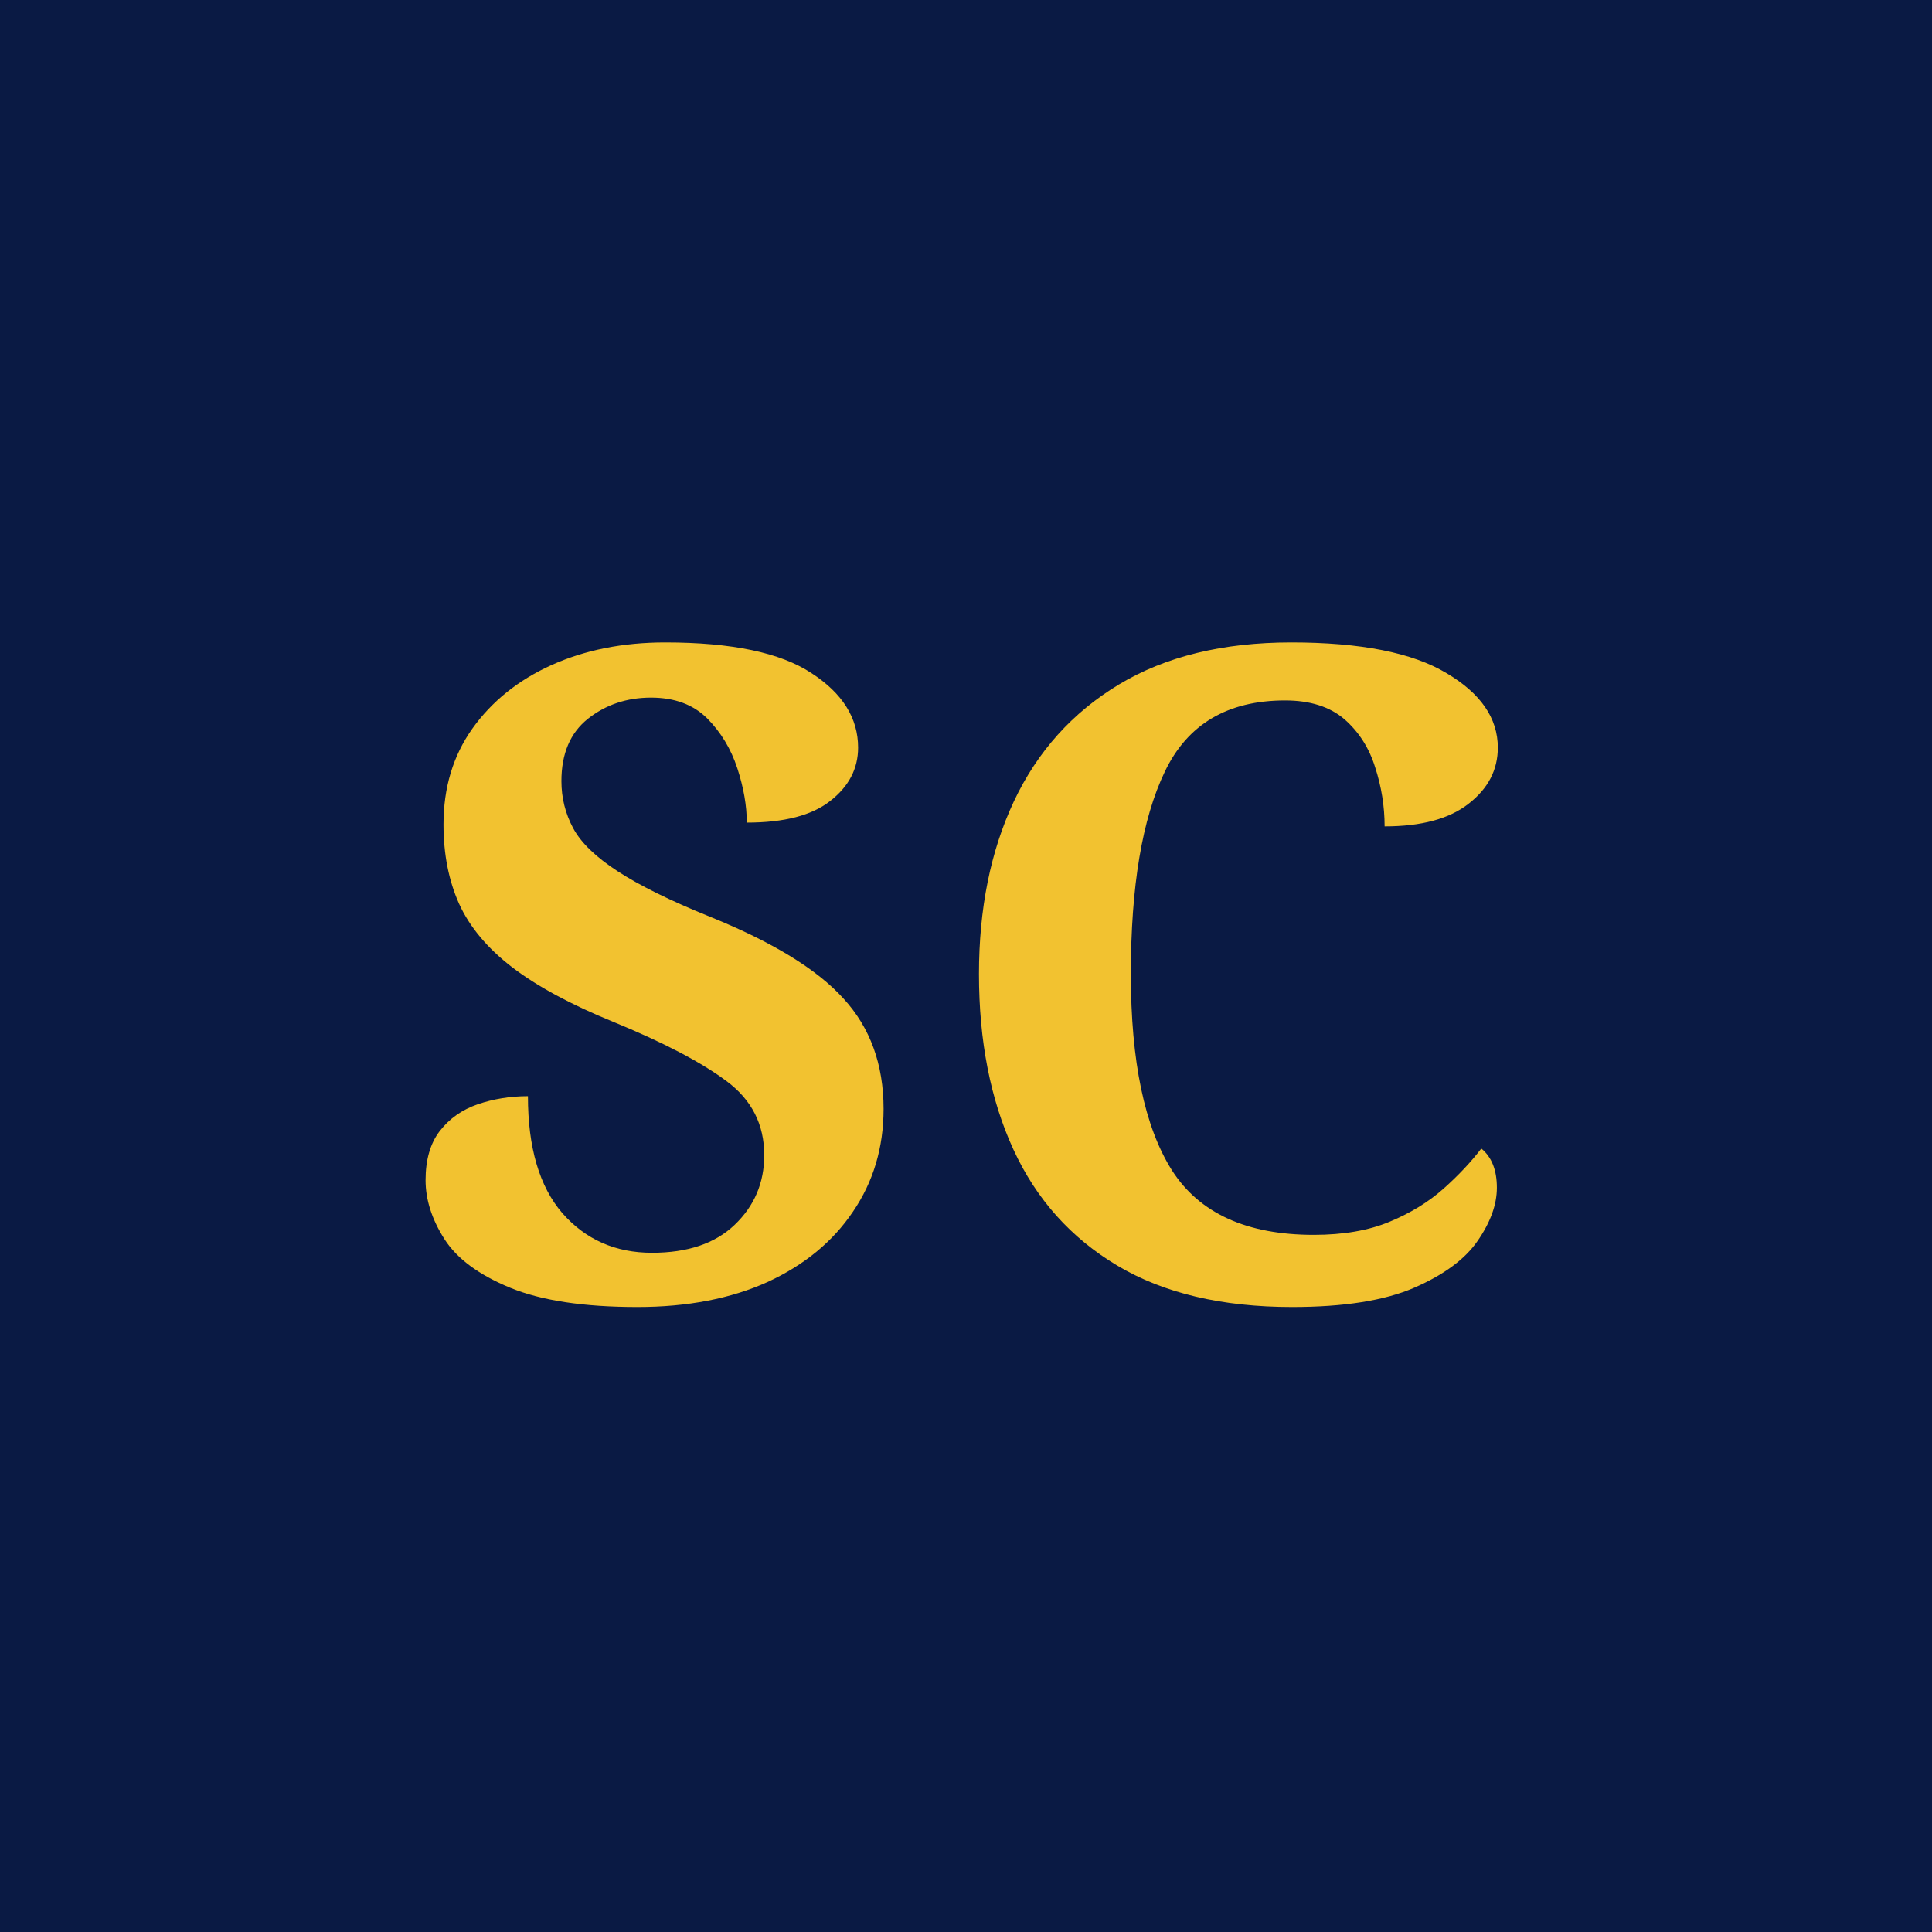
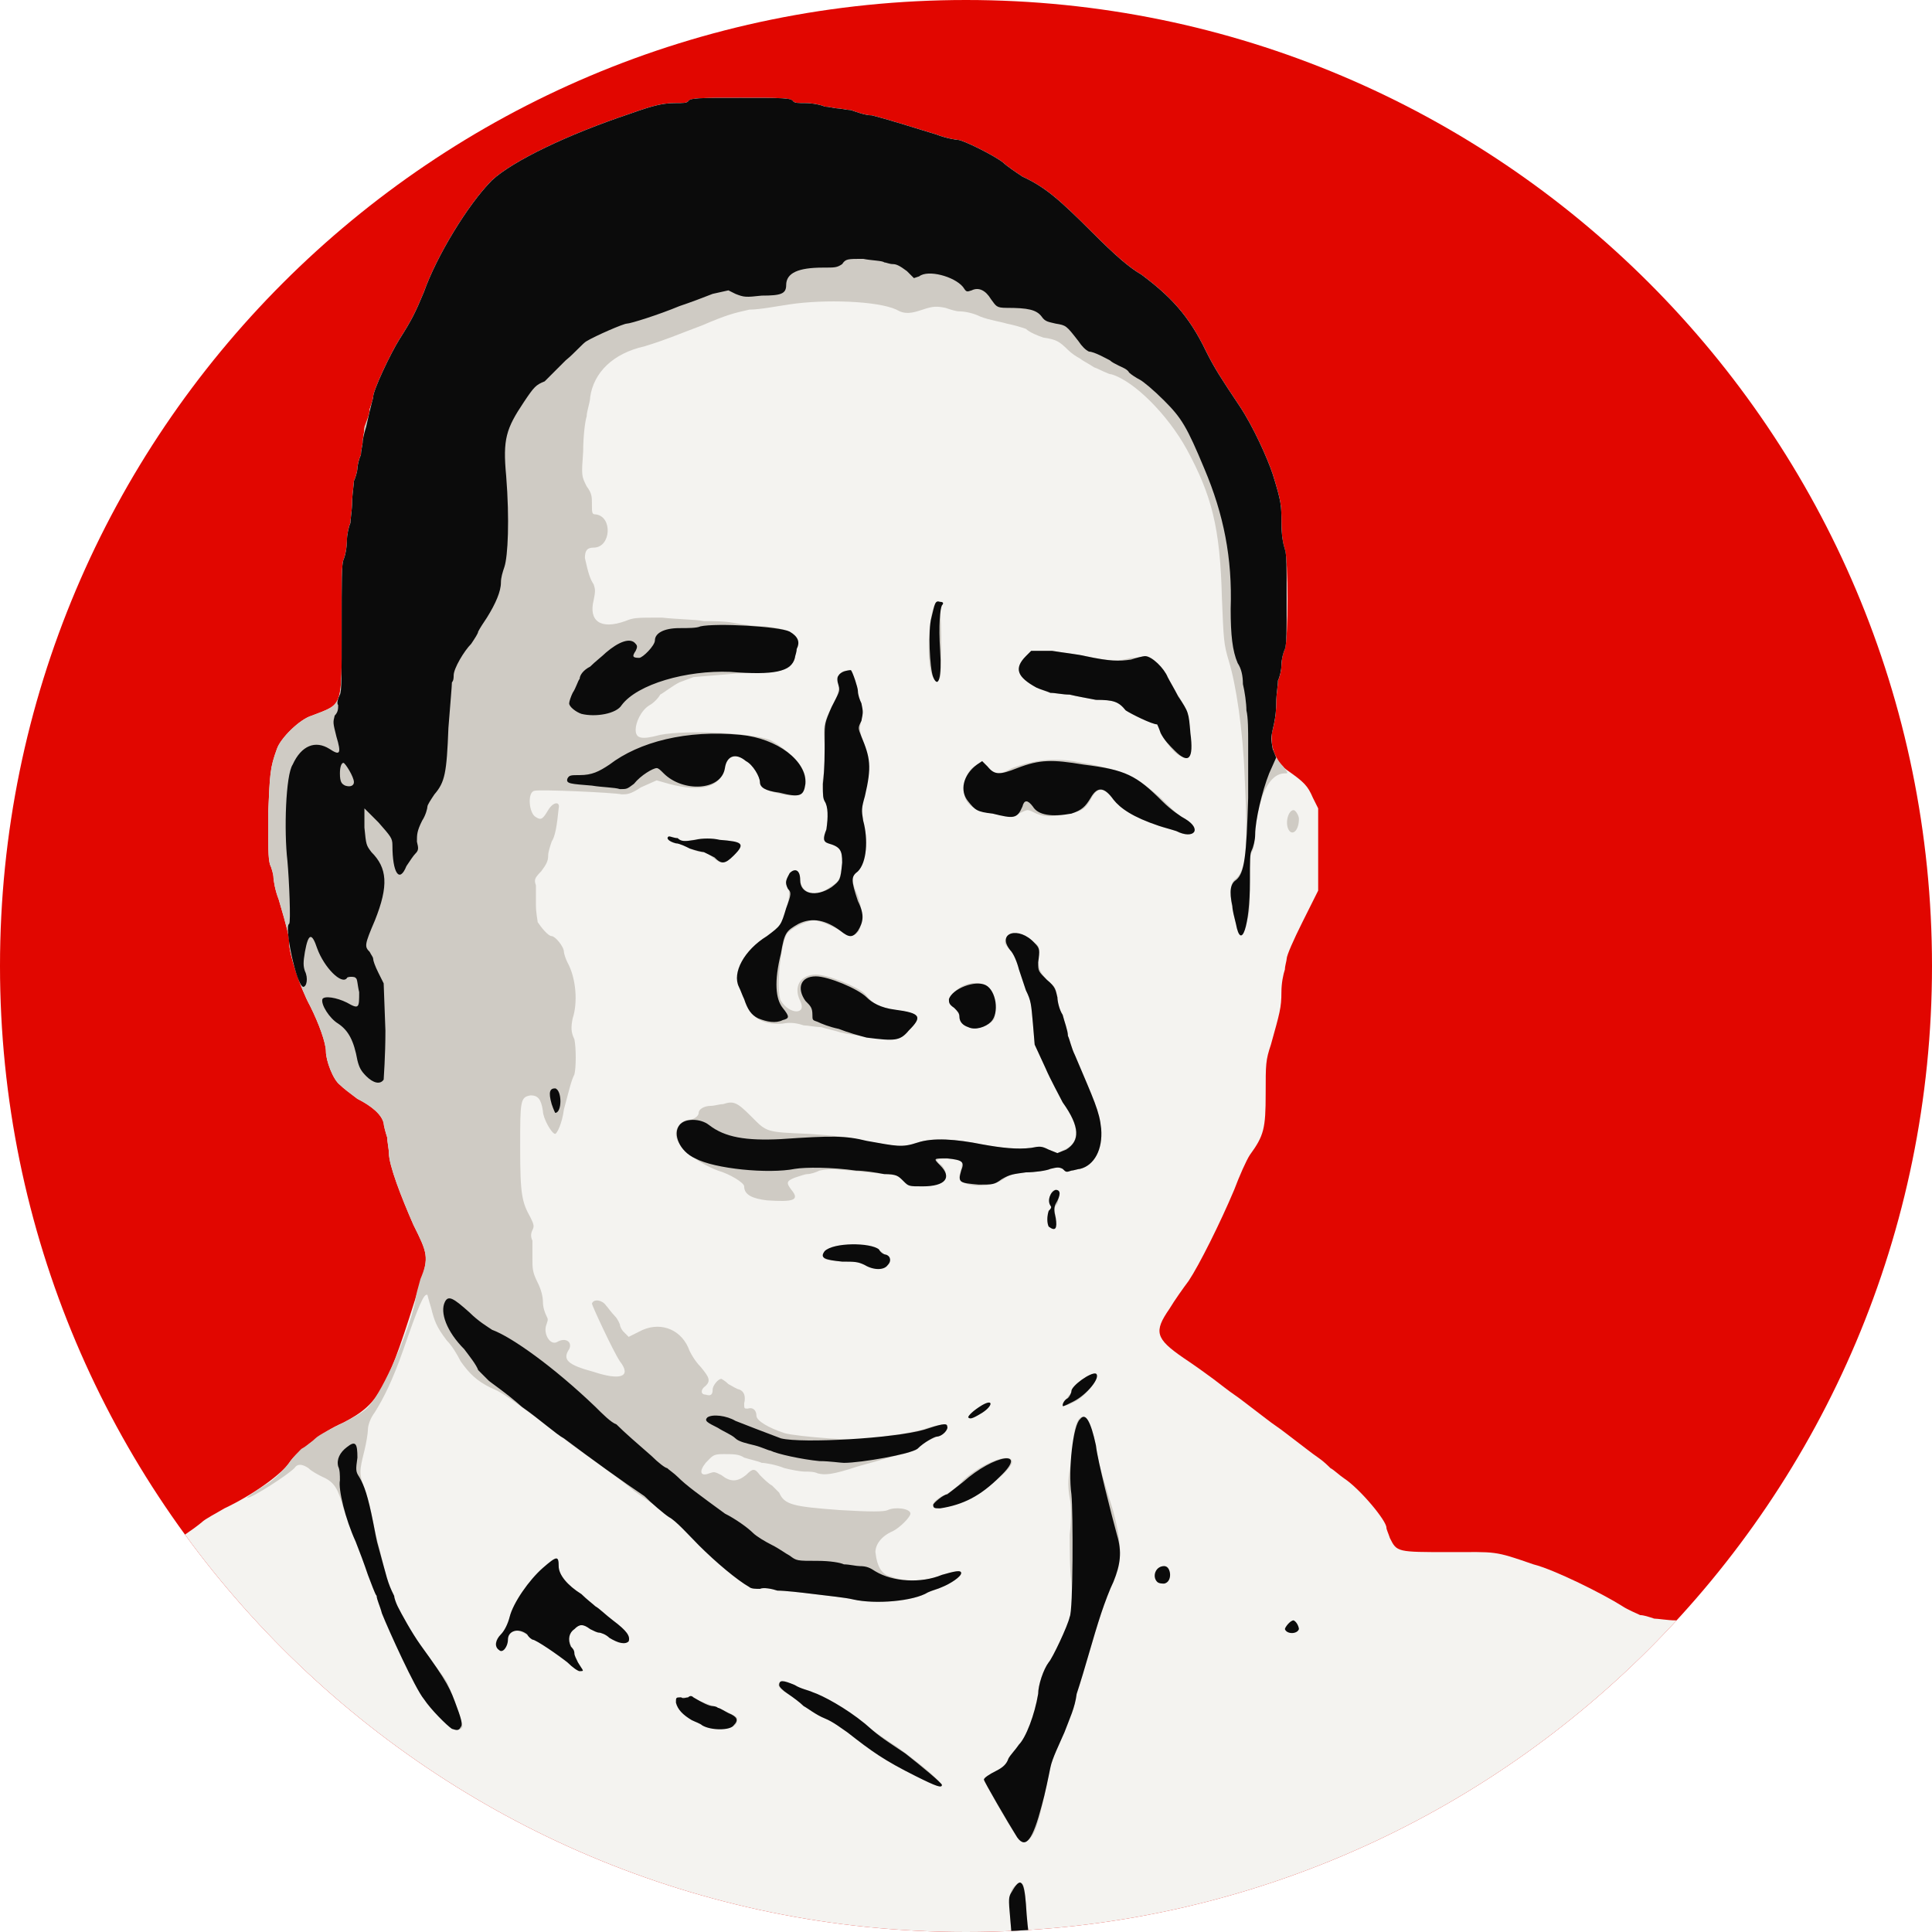
- <svg xmlns="http://www.w3.org/2000/svg" viewBox="0 0 64 64">
-   <rect width="64" height="64" fill="#0A1A44" />
-   <text x="32" y="43" font-family="Georgia, serif" font-size="30" font-weight="700" fill="#F2C230" text-anchor="middle">SC</text>
+ <svg xmlns="http://www.w3.org/2000/svg" viewBox="0 0 100 100" width="64" height="64">
+   <defs>
+     <clipPath id="c">
+       <circle cx="50" cy="50" r="50" />
+     </clipPath>
+   </defs>
+   <g clip-path="url(#c)">
+     <rect width="100" height="100" fill="#E10600" />
+     <svg x="6" y="5" width="100" height="111" viewBox="0 0 1104 1224">
+       <path d="M0,1032L0,840L7,838C19,834 38,823 49,814C51,812 57,809 62,806C79,798 95,786 99,780C101,777 104,774 107,772C109,770 113,767 115,766C117,764 123,760 130,757C151,746 155,738 174,677C179,662 178,660 170,644C163,628 156,610 156,603C156,601 155,596 155,594C154,591 153,587 153,586C152,581 146,576 138,572C134,569 130,566 128,564C124,561 120,550 120,545C120,540 116,529 111,519C105,508 99,489 99,483C99,479 98,475 93,458C91,453 90,447 90,445C90,444 89,440 88,438C87,434 87,429 87,409C88,386 88,383 92,372C94,366 105,355 112,353C130,346 129,349 129,303C129,275 129,267 130,264C131,262 132,257 132,254C132,250 133,245 134,243C134,241 135,235 135,231C135,227 136,221 136,219C137,217 138,213 138,212C138,210 139,206 140,204C140,202 141,198 141,197C141,195 142,191 142,189C143,186 145,181 145,178C146,175 147,172 147,171C147,167 157,146 162,138C169,127 171,123 176,111C183,91 201,61 215,47C227,36 258,21 294,9C308,4 313,3 320,3C324,3 326,3 327,2C329,0 333,0 357,0C381,0 385,0 387,2C388,3 390,3 394,3C398,3 403,4 405,5C407,5 411,6 412,6C414,6 418,7 420,7C423,8 428,10 432,10C440,12 456,17 469,21C474,23 480,24 481,24C484,24 502,33 507,37C509,39 515,43 518,45C531,51 539,58 558,77C571,90 579,97 586,101C602,113 613,124 623,145C628,155 632,161 642,176C650,188 658,206 661,215C666,231 666,233 666,243C666,250 667,255 668,258C670,264 670,309 668,315C667,317 666,321 666,324C666,327 665,331 664,333C664,336 663,341 663,346C663,352 662,357 661,361C659,369 662,379 669,384C679,391 681,393 684,400L687,406L687,429L687,453L678,471C673,481 669,490 669,492C669,493 668,496 668,498C667,501 666,506 666,511C666,520 665,523 660,541C657,550 657,552 657,569C657,589 656,593 648,604C646,607 642,616 639,624C631,643 619,667 613,676C610,680 605,687 602,692C593,705 594,709 610,720C616,724 623,729 627,732C631,735 636,739 639,741C642,743 647,747 651,750C655,753 660,757 663,759C666,761 671,765 675,768C679,771 684,775 687,777C690,779 693,782 694,783C696,784 699,787 702,789C711,795 726,813 726,817C726,818 727,820 728,823C732,831 732,831 762,831C789,831 787,830 810,838C822,841 850,855 861,862C864,864 869,866 871,867C873,867 876,868 879,869C881,869 887,870 891,870C897,870 901,871 907,873C914,875 918,876 924,876C932,876 933,876 942,880C947,883 954,886 956,886C959,888 962,890 964,892C971,901 976,905 981,909C984,911 987,914 988,915C990,916 993,919 996,921C999,923 1002,926 1004,927C1005,928 1008,931 1010,932C1012,934 1017,938 1020,941C1024,944 1029,948 1033,951C1038,954 1041,957 1044,962C1047,966 1052,972 1056,976C1059,980 1064,986 1066,988C1067,990 1070,994 1073,996C1075,998 1078,1002 1080,1005C1082,1008 1086,1012 1088,1013C1090,1014 1094,1018 1097,1020C1100,1023 1102,1025 1103,1025C1104,1025 1104,1060 1104,1124L1104,1224L552,1224L0,1224L0,1032Z" fill="#F4F3F0" />
+       <path d="M560,1215C558,1210 556,1203 554,1198C553,1193 548,1178 543,1163C538,1148 533,1135 533,1133C531,1124 519,1096 515,1088C508,1074 506,1066 510,1057C512,1052 512,1051 511,1040C510,1027 511,1023 515,1021C519,1019 519,1021 520,1032C521,1049 523,1061 526,1068C527,1071 528,1077 529,1080C529,1087 534,1108 536,1111C537,1112 539,1119 540,1126C542,1133 545,1142 546,1145C554,1167 559,1184 561,1190C561,1194 564,1203 565,1209C569,1224 569,1224 565,1224C563,1224 562,1223 560,1215ZM150,1183C149,1183 148,1178 148,1173C145,1158 143,1149 139,1139C138,1133 135,1126 134,1123C134,1119 132,1115 131,1112C130,1110 129,1107 129,1105C129,1104 127,1099 125,1094C123,1090 120,1084 119,1082C119,1079 116,1073 114,1069C112,1065 108,1059 106,1056C105,1052 102,1047 99,1043C97,1039 94,1034 93,1031C91,1028 89,1024 88,1023C87,1021 85,1018 83,1014C80,1008 75,1001 58,980C48,967 44,963 26,948C14,937 10,932 12,929C14,927 20,929 32,938C50,949 61,962 72,982C75,988 79,994 80,997C82,999 84,1002 85,1004C89,1011 103,1034 107,1039C112,1049 122,1068 125,1080C130,1094 132,1099 134,1103C135,1105 136,1107 136,1108C136,1109 137,1112 139,1115C141,1119 143,1124 143,1128C144,1131 145,1136 146,1138C147,1141 149,1146 149,1150C150,1155 152,1162 153,1165C155,1174 153,1188 150,1183ZM44,1017C42,1015 40,1014 40,1013C40,1013 38,1010 35,1006C29,1000 26,993 28,991C30,988 50,1013 49,1018C49,1020 48,1020 44,1017ZM517,996C515,996 496,962 496,961C496,960 499,958 503,956C507,954 509,952 510,949C511,947 514,944 516,941C520,937 525,924 527,912C527,907 530,898 533,894C536,890 545,871 546,866C547,863 547,858 546,848C545,841 545,829 545,821C546,813 546,804 545,800C544,794 544,790 545,784C546,779 547,772 547,767C549,748 556,750 560,770C561,779 563,785 570,808C575,827 575,837 570,848C568,852 565,860 563,866C561,872 558,882 556,889C554,896 551,906 549,912C548,920 545,926 542,934C536,946 535,948 531,968C527,987 525,992 522,995C520,997 519,997 517,996ZM466,963C462,961 449,955 441,950C437,948 425,939 418,934C415,932 410,928 405,926C400,924 395,920 393,919C391,917 387,914 384,912C375,907 378,903 388,907C391,909 396,910 398,911C404,913 417,920 428,930C433,933 441,939 446,942C468,958 478,968 466,963ZM186,926C182,923 178,918 176,915C171,909 156,876 152,866C151,862 149,858 149,856C148,855 146,849 144,844C142,838 139,830 137,825C135,820 132,812 130,806C127,795 125,791 118,788C116,787 112,785 110,783C107,781 104,780 102,783C98,787 78,800 75,800C74,800 80,796 88,791C93,787 96,784 99,780C101,777 105,773 106,772C108,771 112,768 114,766C116,764 124,760 130,757C138,753 143,750 145,747C153,738 167,706 171,688C171,685 173,679 174,675C179,663 178,660 170,644C163,628 156,610 156,603C156,601 155,596 155,594C154,591 153,587 153,586C152,581 146,576 138,572C134,569 130,566 128,564C124,561 120,550 120,545C120,540 116,529 111,519C105,508 99,489 99,483C99,479 98,475 93,458C91,453 90,447 90,445C90,444 89,440 88,438C87,434 87,429 87,409C88,386 88,383 92,372C94,366 105,355 112,353C130,346 129,349 129,303C129,275 129,267 130,264C131,262 132,257 132,253C132,250 133,245 134,243C134,241 135,235 135,231C135,227 136,221 136,219C137,217 138,213 138,212C138,210 139,206 140,204C140,202 141,198 141,197C141,195 142,191 142,188C143,185 145,181 145,178C146,175 147,172 147,171C147,167 157,146 162,138C169,127 171,123 176,111C183,91 201,61 215,47C227,36 258,21 294,9C308,4 313,3 320,3C324,3 326,3 327,2C328,0 333,0 357,0C381,0 386,0 387,2C388,3 390,3 394,3C398,3 403,4 405,5C407,5 411,6 412,6C414,6 418,7 420,7C423,8 428,10 432,10C440,12 456,17 469,21C474,23 480,24 481,24C484,24 502,33 507,37C509,39 515,43 518,45C531,51 539,58 558,77C571,90 579,97 586,101C602,113 613,124 623,145C628,155 632,161 642,176C650,188 658,206 661,215C666,231 666,233 666,243C666,250 667,255 667,258C669,261 669,268 669,287C669,305 669,312 667,315C667,317 666,321 666,324C666,327 665,331 664,333C664,336 663,341 663,346C663,352 662,357 661,361C659,367 661,376 667,382C670,386 670,386 668,386C659,386 653,399 651,419C651,425 650,430 649,431C648,432 648,436 648,448C648,462 648,466 646,471C644,478 642,479 641,475C636,459 636,450 639,447C646,442 647,430 645,388C644,361 640,335 636,322C633,312 633,310 632,286C631,245 626,227 612,201C601,181 582,162 569,158C567,158 562,155 559,154C556,152 552,150 551,149C549,148 546,146 544,144C539,139 537,138 530,137C527,136 522,134 520,132C517,131 514,130 509,129C506,128 499,127 494,125C490,123 485,122 482,122C480,122 477,121 474,120C469,119 467,119 461,121C455,123 451,124 446,121C435,116 405,115 385,118C378,119 368,121 362,121C353,123 349,124 335,130C319,136 315,138 302,142C284,146 273,157 271,171C271,174 269,179 269,182C268,185 267,194 267,202C266,216 266,216 269,222C272,226 272,228 272,232C272,237 272,238 274,238C284,239 283,257 273,257C269,257 268,259 268,263C270,272 271,275 273,278C274,281 274,282 273,287C270,299 277,304 291,299C296,297 297,297 312,297C321,298 331,298 336,299C341,299 348,299 353,300C358,301 366,302 371,302C388,304 392,307 388,318C385,328 387,327 354,329L330,331L322,334C318,336 313,340 311,341C310,343 307,346 305,347C300,350 297,357 297,361C297,366 300,367 311,364C327,361 364,363 374,367C385,373 394,383 394,389C394,398 391,400 381,398C372,396 369,395 368,390C364,377 351,371 348,382C346,394 335,397 316,392L309,390L300,394C294,398 292,398 289,398C285,397 241,395 239,396C235,397 236,409 240,411C243,413 244,412 247,407C250,402 254,402 253,406C252,416 251,422 249,425C248,428 247,431 247,433C247,436 246,438 243,442C239,446 239,447 240,450C240,452 240,457 240,461C240,466 241,470 241,471C243,474 247,479 249,479C251,479 256,485 256,488C256,489 257,492 258,494C263,503 264,517 261,526C260,531 260,534 262,538C263,543 263,554 262,558C260,562 259,567 256,578C255,586 252,592 251,592C249,592 244,583 244,579C243,572 241,570 237,570C231,571 231,573 231,600C231,627 232,631 237,640C239,644 239,645 238,647C237,649 237,651 238,653C238,655 238,660 238,663C238,669 238,671 241,677C243,681 244,685 244,688C244,691 245,694 246,696C247,698 247,698 246,701C244,706 248,713 252,711C257,708 261,711 259,715C255,721 258,724 273,728C288,733 295,731 288,722C284,716 272,690 272,689C273,686 278,687 280,690C281,691 283,694 285,696C287,698 288,701 288,701C288,702 289,704 290,705L293,708L299,705C310,699 322,703 327,714C328,717 331,722 334,725C339,731 340,733 337,736C334,738 334,741 337,741C340,742 341,741 341,738C341,736 344,732 346,732C346,732 348,733 350,735C352,736 355,738 356,738C359,739 360,742 359,746C359,749 359,749 361,749C364,748 366,750 366,753C366,756 373,760 382,763C389,765 426,768 432,766C434,766 439,765 444,764C448,764 456,762 461,761C466,759 472,758 473,758C475,759 475,762 472,764C464,767 461,769 458,771C456,773 453,774 450,775C444,776 439,778 424,782C409,787 405,787 401,786C399,785 396,785 394,785C391,785 386,784 382,783C377,781 371,780 369,780C367,779 362,778 359,777C356,775 353,775 347,775C341,775 341,776 337,780C333,785 334,788 339,786C342,785 342,785 346,787C351,791 355,791 360,787C364,783 365,783 368,787C370,789 373,792 375,793C376,794 378,796 379,797C382,804 387,805 414,807C431,808 439,808 441,807C445,805 454,806 454,809C454,811 448,817 444,819C437,822 434,827 434,831C435,840 438,844 443,845C450,848 463,848 472,844C479,842 483,841 483,843C483,845 477,849 472,851C470,852 466,853 464,854C456,859 435,861 422,858C417,857 407,856 399,855C391,854 382,853 378,853C375,852 370,851 368,852C366,852 363,852 362,851C355,847 343,837 333,827C327,820 318,812 313,808C308,804 300,799 296,796C288,789 272,778 261,770C257,767 248,760 240,754C222,741 221,740 214,737C206,733 202,729 197,722C195,718 192,713 189,710C183,702 182,699 180,691C179,688 178,684 178,684C176,683 173,690 164,716C158,733 153,743 148,751C145,755 144,759 144,761C144,763 143,769 142,773C139,785 139,786 142,795C144,800 146,808 147,814C149,824 150,826 153,839C157,856 164,870 174,884C182,896 186,900 189,905C192,911 198,928 198,931C196,934 192,932 186,926ZM332,928C324,924 321,921 321,918C321,915 321,914 323,914C325,914 326,914 327,914C327,913 329,914 331,915C333,916 339,918 344,920C351,923 355,925 355,926C356,933 343,934 332,928ZM68,905C61,901 56,895 56,891C54,882 54,879 56,876C61,865 64,867 66,882C66,888 67,889 71,895C76,902 78,905 77,907C76,910 75,909 68,905ZM258,894C255,892 250,888 247,886C244,884 239,881 236,879C229,874 224,875 224,881C224,887 218,889 217,884C217,882 218,880 220,878C222,876 224,872 225,868C227,860 236,847 244,840C251,834 253,834 253,839C253,844 258,850 266,855C269,858 273,861 274,862C276,863 280,867 284,870C292,876 295,880 292,882C289,884 287,883 282,880C280,878 277,877 276,877C275,877 273,876 271,875C267,872 264,872 261,875C258,879 258,881 264,894C267,901 266,901 258,894ZM596,847C592,844 595,839 599,839C601,839 602,840 602,843C602,848 599,851 596,847ZM468,805C466,804 467,802 472,799C475,798 481,794 484,790C495,780 511,774 512,779C513,783 497,796 486,801C481,804 469,807 468,805ZM542,745C542,744 544,743 544,742C545,741 546,740 546,739C546,736 558,728 560,729C562,732 554,742 548,745C542,748 541,748 542,745ZM428,667C424,665 422,665 415,665C405,664 403,664 405,660C408,654 430,654 437,659C443,664 443,664 442,666C440,669 433,670 428,667ZM534,645C532,644 531,639 534,637C535,635 535,635 534,633C533,629 534,624 537,624C539,625 539,629 538,632C536,634 536,635 537,639C538,644 537,647 534,645ZM372,630C364,629 359,627 359,622C359,620 351,615 344,613C331,608 320,599 320,592C320,588 324,584 327,584C330,584 333,582 333,580C333,578 336,576 340,576C342,576 345,575 347,575C353,573 355,574 363,582C372,591 371,591 396,592C411,593 420,594 428,596C446,599 449,600 458,597C467,594 480,595 495,598C506,600 515,601 523,600C528,599 529,599 533,601L538,603L542,601C551,597 551,588 541,574C539,570 534,561 531,554L525,541L524,529C523,518 523,516 520,510C519,507 517,501 516,498C515,494 513,489 511,487C509,485 508,483 508,483C508,476 517,476 524,482C528,485 528,485 527,491C527,498 528,500 534,506C537,508 537,509 538,514C538,516 539,521 541,524C542,528 544,533 544,536C545,538 546,543 548,547C559,573 562,579 563,589C564,601 559,610 551,612C550,612 547,613 546,613C543,614 543,614 541,612C539,611 538,611 534,612C532,613 525,614 520,614C513,615 511,615 507,618C498,624 481,622 482,616C484,608 484,608 482,607C479,606 469,606 469,607C469,607 470,609 472,610C475,614 475,616 472,619C468,623 454,623 450,618C447,615 448,616 420,613C409,612 407,612 402,613C400,614 397,615 395,615C394,615 391,616 388,617C383,619 383,620 386,624C391,630 387,631 372,630ZM428,536C424,536 418,535 414,534C411,533 406,532 403,531C400,531 395,530 393,530C390,529 386,528 381,529C369,530 362,525 359,515C358,513 357,510 356,508C352,500 359,487 372,479C380,473 380,473 383,464C385,456 385,455 384,450C382,446 385,442 388,442C390,442 391,443 391,447C392,455 400,457 408,451C413,448 414,447 415,438C415,431 415,429 409,426C405,424 405,423 407,411C407,407 407,405 406,403C403,399 403,391 405,384C406,379 406,377 405,370C404,360 404,358 409,348C412,343 413,340 413,335C413,329 415,326 419,328C421,328 424,336 424,340C424,341 425,344 426,346C427,350 427,351 426,355C425,360 425,361 426,365C429,372 431,382 430,386C430,388 429,393 428,398C426,406 426,407 427,413C430,423 429,438 424,441C420,445 420,447 424,456C429,471 425,483 416,477C409,473 402,470 399,470C395,470 387,474 384,477C380,481 377,510 380,516C385,524 395,524 391,516C387,508 391,501 400,501C407,501 424,508 428,512C433,518 435,519 444,521C460,523 461,525 453,533C448,539 445,539 428,536ZM487,531C484,530 482,528 482,525C482,524 481,522 479,520C475,516 475,515 479,511C486,504 497,504 500,511C502,515 503,523 502,526C500,530 492,533 487,531ZM341,434C339,432 336,431 335,431C333,431 330,430 326,428C323,426 320,425 319,425C317,425 316,424 317,423C317,422 319,423 320,424C323,425 324,425 330,424C334,423 341,423 345,424C358,425 360,428 351,434C347,438 346,438 341,434ZM606,419C603,418 599,417 596,416C582,411 574,406 571,402C565,394 561,393 557,401C554,406 552,408 544,409C535,411 531,411 526,409C524,408 522,407 521,407C520,407 518,408 516,409C513,411 511,411 501,409C487,407 483,401 485,391C487,382 494,378 499,383C502,387 505,387 512,383C523,379 533,377 547,379C576,384 582,387 597,400C602,405 608,411 611,412C620,418 615,424 606,419ZM670,418C668,414 670,407 673,407C674,407 676,410 676,412C676,419 672,422 670,418ZM608,376C604,374 600,368 597,363C596,360 595,358 595,358C592,358 580,352 577,350C573,345 570,344 560,344C555,343 549,342 545,341C541,341 536,340 534,340C529,339 519,333 517,330C515,327 516,323 520,319L523,316L535,316C541,317 550,318 554,319C569,322 573,322 580,320C584,320 588,319 589,319C593,320 599,326 601,331C602,333 605,339 608,343C612,350 613,354 614,367C615,376 613,378 608,376ZM467,331C462,323 465,286 470,288C472,288 472,327 471,331C470,334 468,334 467,331Z" fill="#CFCBC4" />
+       <path d="M560,1215C558,1210 556,1203 554,1198C553,1193 548,1178 543,1163C538,1148 533,1135 533,1133C531,1124 519,1096 515,1088C508,1074 506,1064 511,1055C512,1052 512,1051 511,1040C510,1029 510,1028 512,1025C517,1016 519,1019 520,1032C521,1049 523,1061 526,1068C527,1071 528,1077 529,1080C529,1087 534,1108 536,1111C537,1112 539,1119 540,1126C542,1133 545,1142 546,1145C554,1167 559,1184 561,1190C561,1194 564,1203 565,1209C569,1224 569,1224 565,1224C563,1224 562,1223 560,1215ZM150,1184C150,1183 148,1178 148,1173C145,1158 143,1149 139,1139C138,1133 135,1126 134,1123C134,1119 132,1115 131,1112C130,1110 129,1107 129,1105C129,1104 127,1099 125,1094C123,1090 120,1084 119,1082C119,1079 116,1073 114,1069C112,1065 108,1059 106,1056C105,1052 102,1047 99,1043C97,1039 94,1034 93,1031C91,1028 89,1024 88,1023C87,1021 85,1018 83,1014C80,1008 75,1001 58,980C48,967 44,963 27,948C10,933 5,924 18,929C38,937 59,958 72,982C75,988 79,994 80,997C82,999 84,1002 85,1004C90,1012 103,1034 105,1036C109,1043 122,1070 125,1080C130,1094 132,1099 134,1103C135,1105 136,1107 136,1108C136,1109 137,1112 139,1115C141,1119 143,1124 143,1128C144,1131 145,1136 146,1138C147,1141 149,1146 149,1150C150,1155 152,1161 153,1165C155,1174 153,1188 150,1184ZM43,1016C32,1005 23,990 28,990C32,990 51,1016 49,1019C48,1021 48,1020 43,1016ZM515,994C510,986 496,962 496,961C496,960 499,958 503,956C507,954 509,952 510,949C511,947 514,944 516,941C520,937 525,924 527,912C527,907 530,898 533,894C535,892 544,873 545,868C547,865 547,808 546,798C544,784 547,758 551,755C554,751 557,756 560,770C561,779 569,810 572,821C575,831 574,838 570,848C568,852 565,860 563,866C561,872 558,882 556,889C554,896 551,906 549,912C548,920 545,926 542,934C539,941 535,949 534,954C533,959 531,969 529,976C524,995 520,1001 515,994ZM457,959C439,950 432,945 418,934C415,932 410,928 405,926C400,924 395,920 393,919C391,917 387,914 384,912C381,910 379,908 379,907C379,904 381,904 388,907C391,909 396,910 398,911C404,913 417,920 428,929C436,936 436,936 451,946C460,953 472,963 472,964C472,966 469,965 457,959ZM2,961C0,961 0,960 0,956C0,951 1,951 5,955C10,961 9,963 2,961ZM192,932C189,930 180,921 176,915C171,909 156,876 152,866C151,862 149,858 149,856C148,855 146,849 144,844C142,838 139,830 137,825C131,812 127,795 128,790C128,787 128,784 127,782C126,778 128,774 132,771C137,767 138,769 138,777C137,784 137,785 139,788C142,793 144,799 147,814C148,819 149,825 150,828C155,846 155,848 159,856C159,857 160,860 161,862C163,866 169,877 174,884C190,906 191,909 195,920C198,928 198,930 197,931C196,933 195,933 192,932ZM335,930C334,929 331,928 329,927C324,924 321,921 320,917C320,914 320,914 323,914C324,915 326,914 327,914C328,913 329,913 330,914C335,917 339,919 341,919C341,919 343,919 344,920C345,920 348,922 350,923C355,925 356,927 353,930C351,933 340,933 335,930ZM68,905C58,899 56,896 55,887C54,879 54,879 56,875C61,866 64,867 65,880C66,888 67,889 70,894C76,901 77,903 77,906C77,910 75,910 68,905ZM258,894C253,890 240,881 238,881C238,881 236,880 235,878C230,874 224,876 224,881C224,885 221,889 219,887C216,885 217,881 220,878C222,876 224,872 225,868C227,860 236,847 244,840C252,833 253,833 253,839C253,844 258,850 266,855C269,858 273,861 274,862C276,863 280,867 284,870C292,876 294,879 293,882C291,884 287,883 282,880C280,878 277,877 276,877C275,877 273,876 271,875C267,872 265,872 262,875C259,877 258,881 260,885C261,886 262,887 262,889C262,890 263,892 264,894C267,899 268,899 265,899C264,899 261,897 258,894ZM668,875C668,874 671,870 673,870C675,871 676,874 676,875C675,878 669,878 668,875ZM421,858C417,857 407,856 399,855C391,854 382,853 378,853C375,852 370,851 368,852C366,852 363,852 362,851C355,847 343,837 333,827C327,821 320,813 316,811C313,809 306,803 302,799C290,791 272,778 256,766C252,764 242,755 232,748C223,740 214,734 213,733C212,732 209,729 207,727C206,724 202,719 199,715C189,705 185,694 188,688C190,684 193,686 202,694C207,699 212,702 215,704C226,708 250,725 274,748C278,752 283,757 286,758C291,763 298,769 306,776C310,780 314,783 315,783C316,784 319,786 321,788C326,793 333,798 348,809C354,812 361,817 364,820C366,822 371,825 375,827C379,829 383,832 385,833C389,836 389,836 401,836C408,836 414,837 416,838C419,838 423,839 425,839C429,839 431,840 434,842C444,848 460,849 472,844C479,842 483,841 483,843C483,845 477,849 472,851C470,852 466,853 464,854C456,859 434,861 421,858ZM595,848C592,845 594,839 599,839C603,839 604,848 599,849C598,849 596,849 595,848ZM467,804C467,803 473,798 475,798C475,798 479,795 484,791C502,775 522,772 505,788C494,799 484,804 471,806C468,806 467,806 467,804ZM402,779C392,778 378,775 374,773C373,773 369,771 365,770C361,769 356,768 354,766C352,764 347,762 344,760C338,757 336,756 338,754C341,752 349,753 354,756C359,758 372,763 380,766C392,769 445,766 462,761C471,758 475,757 475,759C476,761 472,765 469,765C468,765 462,768 458,772C454,775 426,780 416,780C414,780 408,779 402,779ZM487,754C487,753 490,750 495,747C502,743 501,748 494,752C489,755 488,755 487,754ZM541,747C541,746 542,744 544,743C545,742 546,740 546,739C546,736 557,728 560,729C563,731 555,741 547,745C541,748 541,748 541,747ZM428,667C424,665 422,665 415,665C405,664 402,663 405,659C410,654 431,654 436,658C437,660 439,661 440,661C443,662 443,665 441,667C439,670 433,670 428,667ZM533,645C532,643 532,639 533,636C534,635 535,634 534,633C532,630 534,625 537,624C540,624 540,627 537,632C536,634 536,636 537,640C538,646 537,648 533,645ZM450,619C447,616 446,615 439,615C434,614 427,613 423,613C409,611 394,611 388,612C373,615 342,612 331,606C322,602 318,592 322,587C325,583 334,583 339,587C348,594 360,596 380,595C409,593 417,593 429,596C446,599 449,600 458,597C467,594 480,595 495,598C506,600 515,601 523,600C528,599 529,599 533,601L538,603L543,601C551,596 551,588 541,574C539,570 534,561 531,554L525,541L524,529C523,518 523,516 520,510C519,507 517,501 516,498C515,494 513,489 511,487C503,477 516,473 525,483C528,486 528,487 527,494C527,499 527,499 532,504C537,508 537,510 538,514C538,516 539,521 541,524C542,528 544,533 544,536C545,538 546,543 548,547C559,573 562,579 563,589C564,601 559,610 551,612C550,612 547,613 546,613C543,614 543,614 541,612C539,611 538,611 534,612C532,613 525,614 520,614C513,615 511,615 506,618C502,621 501,621 493,621C482,620 481,620 483,613C485,608 484,607 475,606C467,606 467,606 471,610C478,617 474,622 461,622C453,622 453,622 450,619ZM249,575C247,568 248,566 251,566C255,567 255,580 251,580C251,580 250,578 249,575ZM143,559C140,556 139,554 138,550C136,539 133,533 127,529C122,526 117,518 118,515C119,513 126,514 132,517C139,521 139,520 139,511C138,507 138,503 137,503C137,502 132,502 132,503C129,507 119,497 115,486C112,477 110,477 108,488C107,494 107,496 108,499C110,503 109,508 107,508C103,507 96,473 99,472C100,471 99,447 98,436C96,419 97,387 101,381C106,370 114,367 122,372C128,376 129,375 126,365C124,357 124,357 125,353C127,351 127,349 127,347C126,346 127,343 128,341C129,339 129,331 129,303C129,275 129,267 130,264C131,262 132,257 132,253C132,250 133,245 134,243C134,241 135,235 135,231C135,227 136,221 136,219C137,217 138,213 138,212C138,210 139,206 140,204C140,202 141,198 141,197C141,195 142,191 143,188C146,174 147,172 147,171C147,167 157,146 162,138C169,127 171,123 176,111C183,91 201,61 215,47C227,36 258,21 294,9C308,4 313,3 320,3C324,3 326,3 327,2C328,0 333,0 357,0C381,0 386,0 387,2C388,3 390,3 394,3C398,3 403,4 405,5C407,5 411,6 412,6C414,6 418,7 420,7C423,8 428,10 432,10C440,12 456,17 469,21C474,23 480,24 481,24C484,24 502,33 507,37C509,39 515,43 518,45C531,51 539,58 558,77C571,90 579,97 586,101C602,113 613,124 623,145C628,155 632,161 642,176C650,188 658,206 661,215C666,231 666,233 666,243C666,250 667,255 668,258C669,261 669,268 669,286C669,305 669,312 668,315C667,317 666,321 666,324C666,327 665,331 664,333C664,336 663,341 663,346C663,352 662,357 661,361C660,366 660,366 661,372L663,377L659,386C655,396 651,413 651,421C651,424 650,428 649,430C648,432 648,435 648,448C648,473 643,488 640,472C639,468 638,464 638,462C636,453 637,449 640,447C645,443 646,433 647,400C647,388 647,374 647,368C647,362 647,354 646,350C646,346 645,339 644,335C644,330 643,326 641,323C638,316 637,307 637,292C638,263 633,238 622,212C612,188 609,183 599,173C593,167 587,162 585,161C583,160 580,158 579,157C578,155 575,154 573,153C571,152 569,151 568,150C566,149 559,145 556,145C554,144 552,142 550,139C543,130 543,130 537,129C533,128 531,128 529,125C526,121 521,120 509,120C503,120 503,119 500,115C497,110 493,108 489,110C486,111 486,111 484,108C479,102 464,98 459,102L456,103L452,99C448,96 446,95 444,95C442,95 440,94 439,94C438,93 432,93 427,92C418,92 417,92 415,95C412,97 411,97 404,97C390,97 383,100 383,107C383,112 380,113 369,113C360,114 359,114 354,112L350,110L341,112C336,114 328,117 322,119C310,124 294,129 292,129C290,129 274,136 269,139C267,140 262,146 257,150C252,155 247,160 245,162C240,164 239,165 233,174C223,189 221,195 223,216C225,241 224,262 222,268C221,271 220,274 220,277C220,282 217,289 212,297C210,300 208,303 207,305C207,306 205,309 203,312C199,316 193,326 193,330C193,331 193,333 192,334C192,336 191,347 190,360C189,386 188,391 182,398C180,401 178,404 178,405C178,406 177,410 175,413C172,419 172,421 172,425C173,429 173,430 171,432C170,433 168,436 166,439C162,449 158,443 158,427C158,423 157,422 150,414C146,410 142,406 142,406C142,406 142,411 142,417C143,427 143,427 146,431C155,440 156,450 148,470C142,484 142,485 145,488C146,490 147,491 147,492C147,493 148,496 150,500L153,506L154,533C154,548 153,560 153,561C151,564 147,563 143,559ZM429,537C425,536 418,534 413,532C408,531 403,529 401,528C398,527 398,527 398,524C398,520 397,519 394,516C389,509 391,502 400,502C407,502 424,509 429,514C432,517 437,520 445,521C460,523 461,525 453,533C448,539 445,539 429,537ZM487,531C484,530 482,528 482,525C482,523 481,522 479,520C476,518 476,517 476,515C478,509 491,504 497,507C503,510 505,523 500,528C497,531 491,533 487,531ZM367,526C363,524 361,521 359,515C358,513 357,510 356,508C352,500 359,487 372,479C380,473 380,473 383,463C386,455 386,454 384,452C382,448 383,447 385,443C388,440 391,441 391,447C391,455 400,457 409,451C414,447 414,447 415,437C415,430 414,428 407,426C404,425 404,423 406,418C407,411 407,405 405,402C404,400 404,399 404,392C405,383 405,375 405,365C405,358 405,357 409,348C413,340 414,339 413,336C412,333 412,331 413,330C414,328 418,327 420,327C421,328 424,337 424,339C424,341 425,344 426,346C427,351 427,351 426,356C424,360 424,360 426,365C431,377 432,382 428,399C426,406 426,407 427,413C430,424 429,437 424,442C420,445 420,447 424,459C428,467 427,471 424,476C421,480 419,480 414,476C406,470 398,468 390,472C383,476 382,477 380,489C376,505 377,515 381,520C385,525 385,526 381,527C377,529 372,528 367,526ZM342,434C340,433 338,432 336,431C335,431 331,430 328,429C326,428 322,426 320,426C316,425 314,423 316,422C317,422 319,423 321,423C323,425 325,425 331,424C335,423 341,423 345,424C358,425 360,426 353,433C348,438 346,438 342,434ZM606,419C603,418 599,417 596,416C581,411 574,406 570,401C565,394 561,393 557,400C554,405 552,407 546,409C535,411 527,410 524,405C521,401 519,401 518,405C515,412 513,412 501,409C492,408 491,407 487,402C482,396 484,387 492,381L495,379L498,382C502,387 505,387 515,383C528,378 535,378 553,381C577,384 583,387 598,402C603,407 609,411 611,412C621,418 616,424 606,419ZM379,397C371,396 368,394 368,391C368,388 364,381 360,379C354,374 349,376 348,383C346,396 324,397 313,386C311,384 310,383 309,383C307,383 300,387 296,392C292,395 292,395 288,395C285,394 278,394 272,393C260,392 257,392 258,389C259,387 260,387 265,387C272,387 276,385 282,381C299,368 326,361 357,364C378,366 395,379 394,392C393,399 391,400 379,397ZM136,391C136,388 131,380 130,380C129,380 128,382 128,386C128,391 129,392 131,393C134,394 136,393 136,391ZM605,373C602,370 599,367 597,363C596,360 595,358 595,358C592,358 580,352 577,350C573,345 570,344 560,344C555,343 549,342 545,341C541,341 537,340 534,340C532,339 528,338 526,337C515,331 513,326 520,319L523,316L535,316C541,317 550,318 554,319C568,322 573,322 580,321C583,320 587,319 588,319C592,319 599,326 601,331C602,333 605,338 607,342C613,351 613,351 614,363C616,378 613,381 605,373ZM266,352C263,351 259,348 259,346C259,345 260,342 261,340C263,337 264,333 265,332C265,330 267,327 271,325C274,322 278,319 280,317C287,311 294,308 297,312C298,313 298,314 297,316C295,319 295,320 299,320C301,320 308,313 308,310C308,306 313,303 322,303C327,303 332,303 334,302C343,300 379,302 385,305C390,308 391,311 389,315C389,317 388,319 388,320C386,328 376,330 351,328C326,327 298,335 289,347C286,352 274,354 266,352ZM467,331C465,326 464,304 466,297C468,289 468,287 471,288C473,288 473,289 472,290C471,292 470,301 471,316C472,331 470,338 467,331Z" fill="#0B0B0B" />
+     </svg>
+   </g>
</svg>
